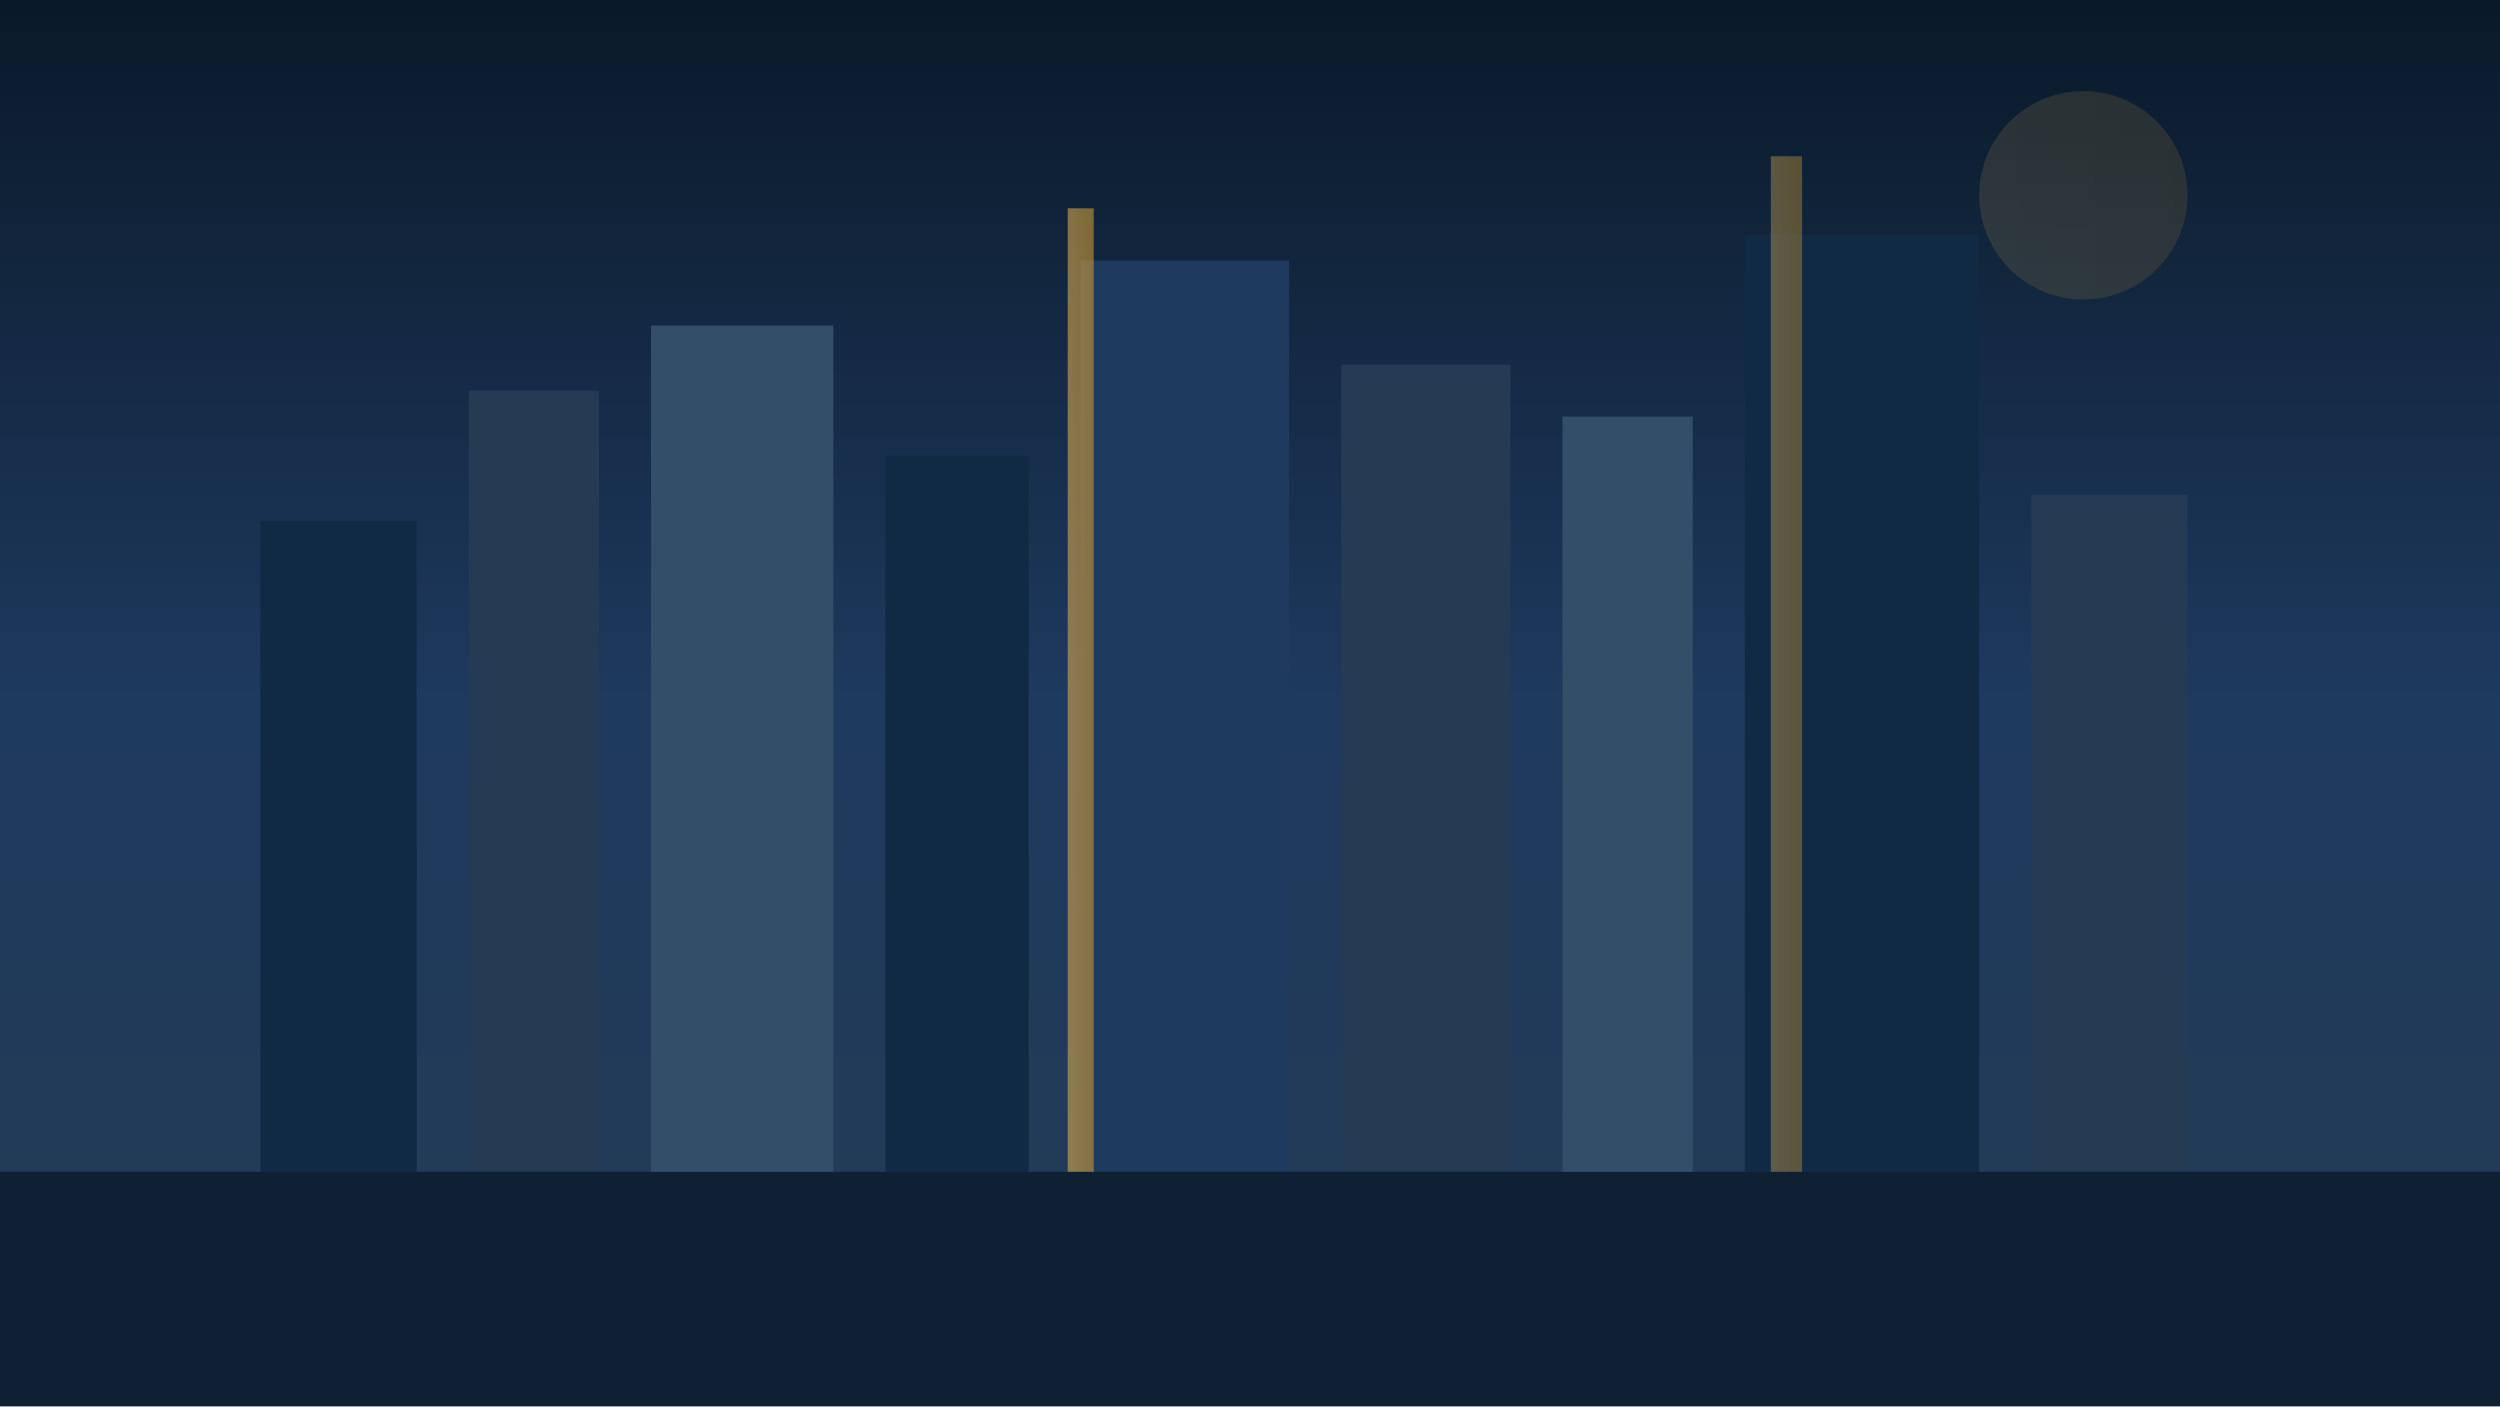
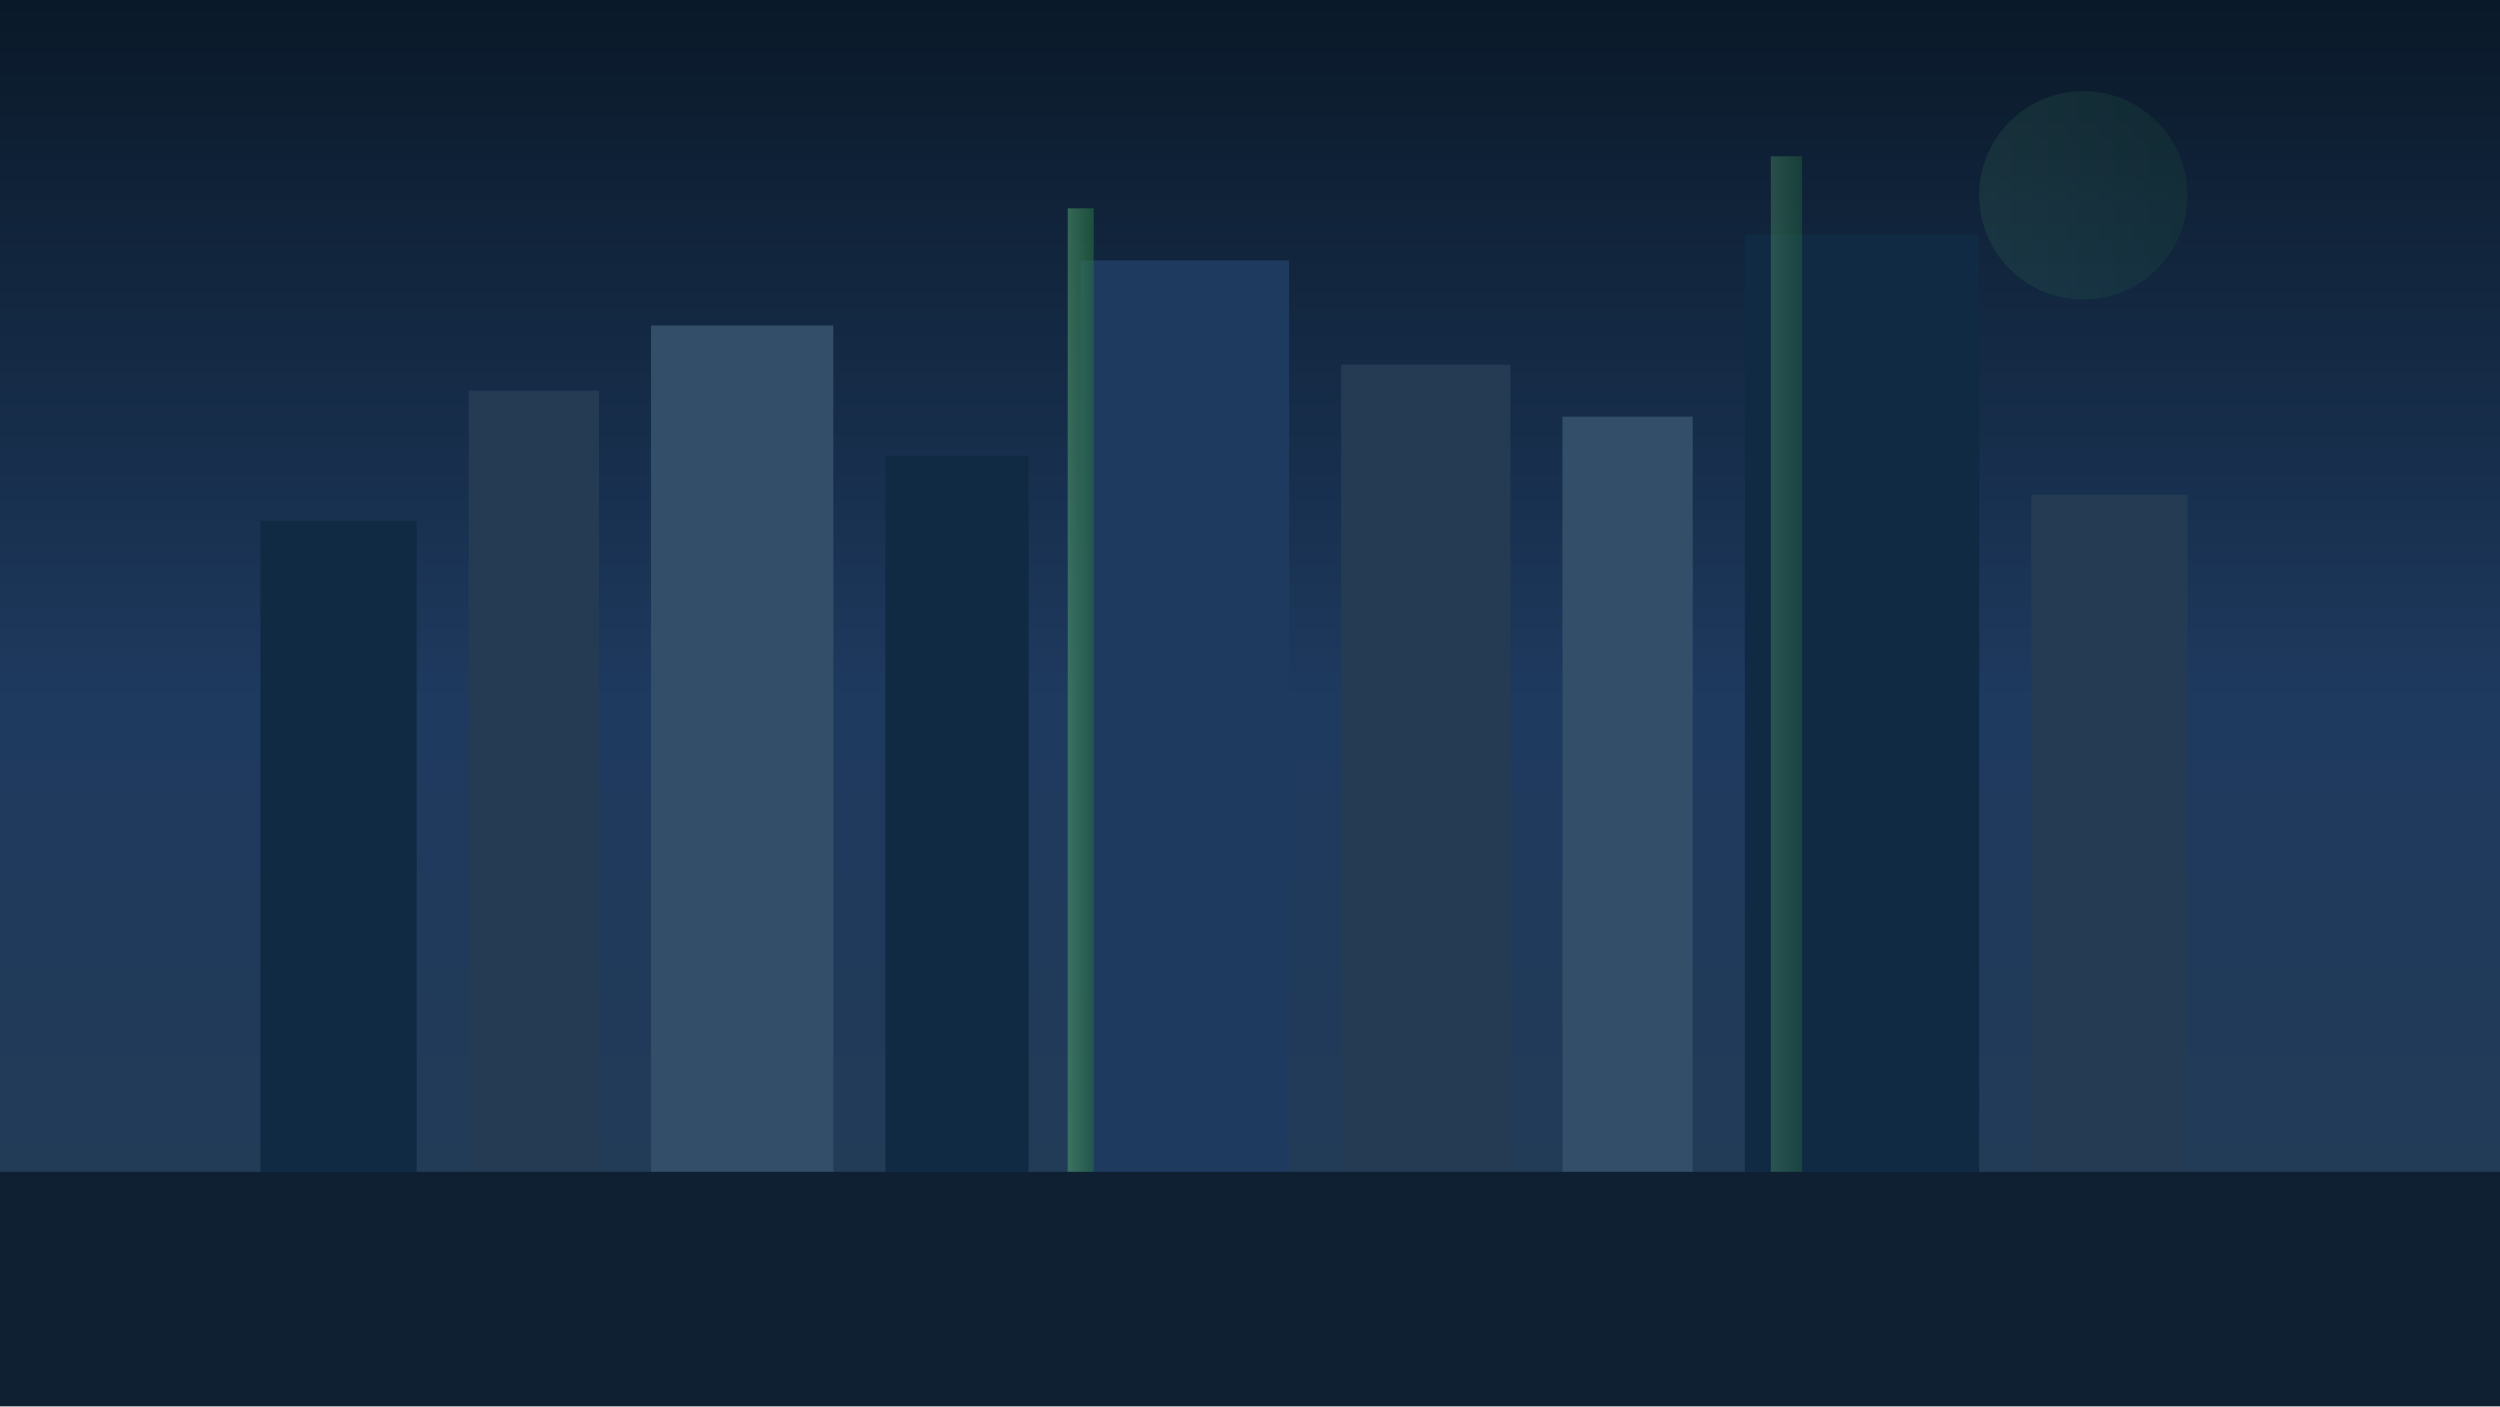
<svg xmlns="http://www.w3.org/2000/svg" width="1920" height="1080" viewBox="0 0 1920 1080" fill="none">
  <defs>
    <linearGradient id="sky" x1="0" y1="0" x2="0" y2="1080" gradientUnits="userSpaceOnUse">
      <stop stop-color="#0a1929" />
      <stop offset="0.5" stop-color="#1e3a5f" />
      <stop offset="1" stop-color="#243b53" />
    </linearGradient>
    <linearGradient id="gold" x1="0" y1="0" x2="1" y2="0">
-       <stop stop-color="#d4a853" />
-       <stop offset="1" stop-color="#c9952e" />
+       <stop stop-color="#4d9468" />
+       <stop offset="1" stop-color="#246b3e" />
    </linearGradient>
  </defs>
  <rect width="1920" height="1080" fill="url(#sky)" />
  <rect x="200" y="400" width="120" height="500" fill="#102a43" />
  <rect x="360" y="300" width="100" height="600" fill="#243b53" />
  <rect x="500" y="250" width="140" height="650" fill="#334e68" />
  <rect x="680" y="350" width="110" height="550" fill="#102a43" />
  <rect x="830" y="200" width="160" height="700" fill="#1e3a5f" />
  <rect x="1030" y="280" width="130" height="620" fill="#243b53" />
  <rect x="1200" y="320" width="100" height="580" fill="#334e68" />
  <rect x="1340" y="180" width="180" height="720" fill="#102a43" />
  <rect x="1560" y="380" width="120" height="520" fill="#243b53" />
  <rect x="820" y="160" width="20" height="740" fill="url(#gold)" opacity="0.6" />
  <rect x="1360" y="120" width="24" height="780" fill="url(#gold)" opacity="0.4" />
  <rect x="0" y="900" width="1920" height="180" fill="#0a1929" opacity="0.8" />
  <circle cx="1600" cy="150" r="80" fill="url(#gold)" opacity="0.15" />
</svg>
